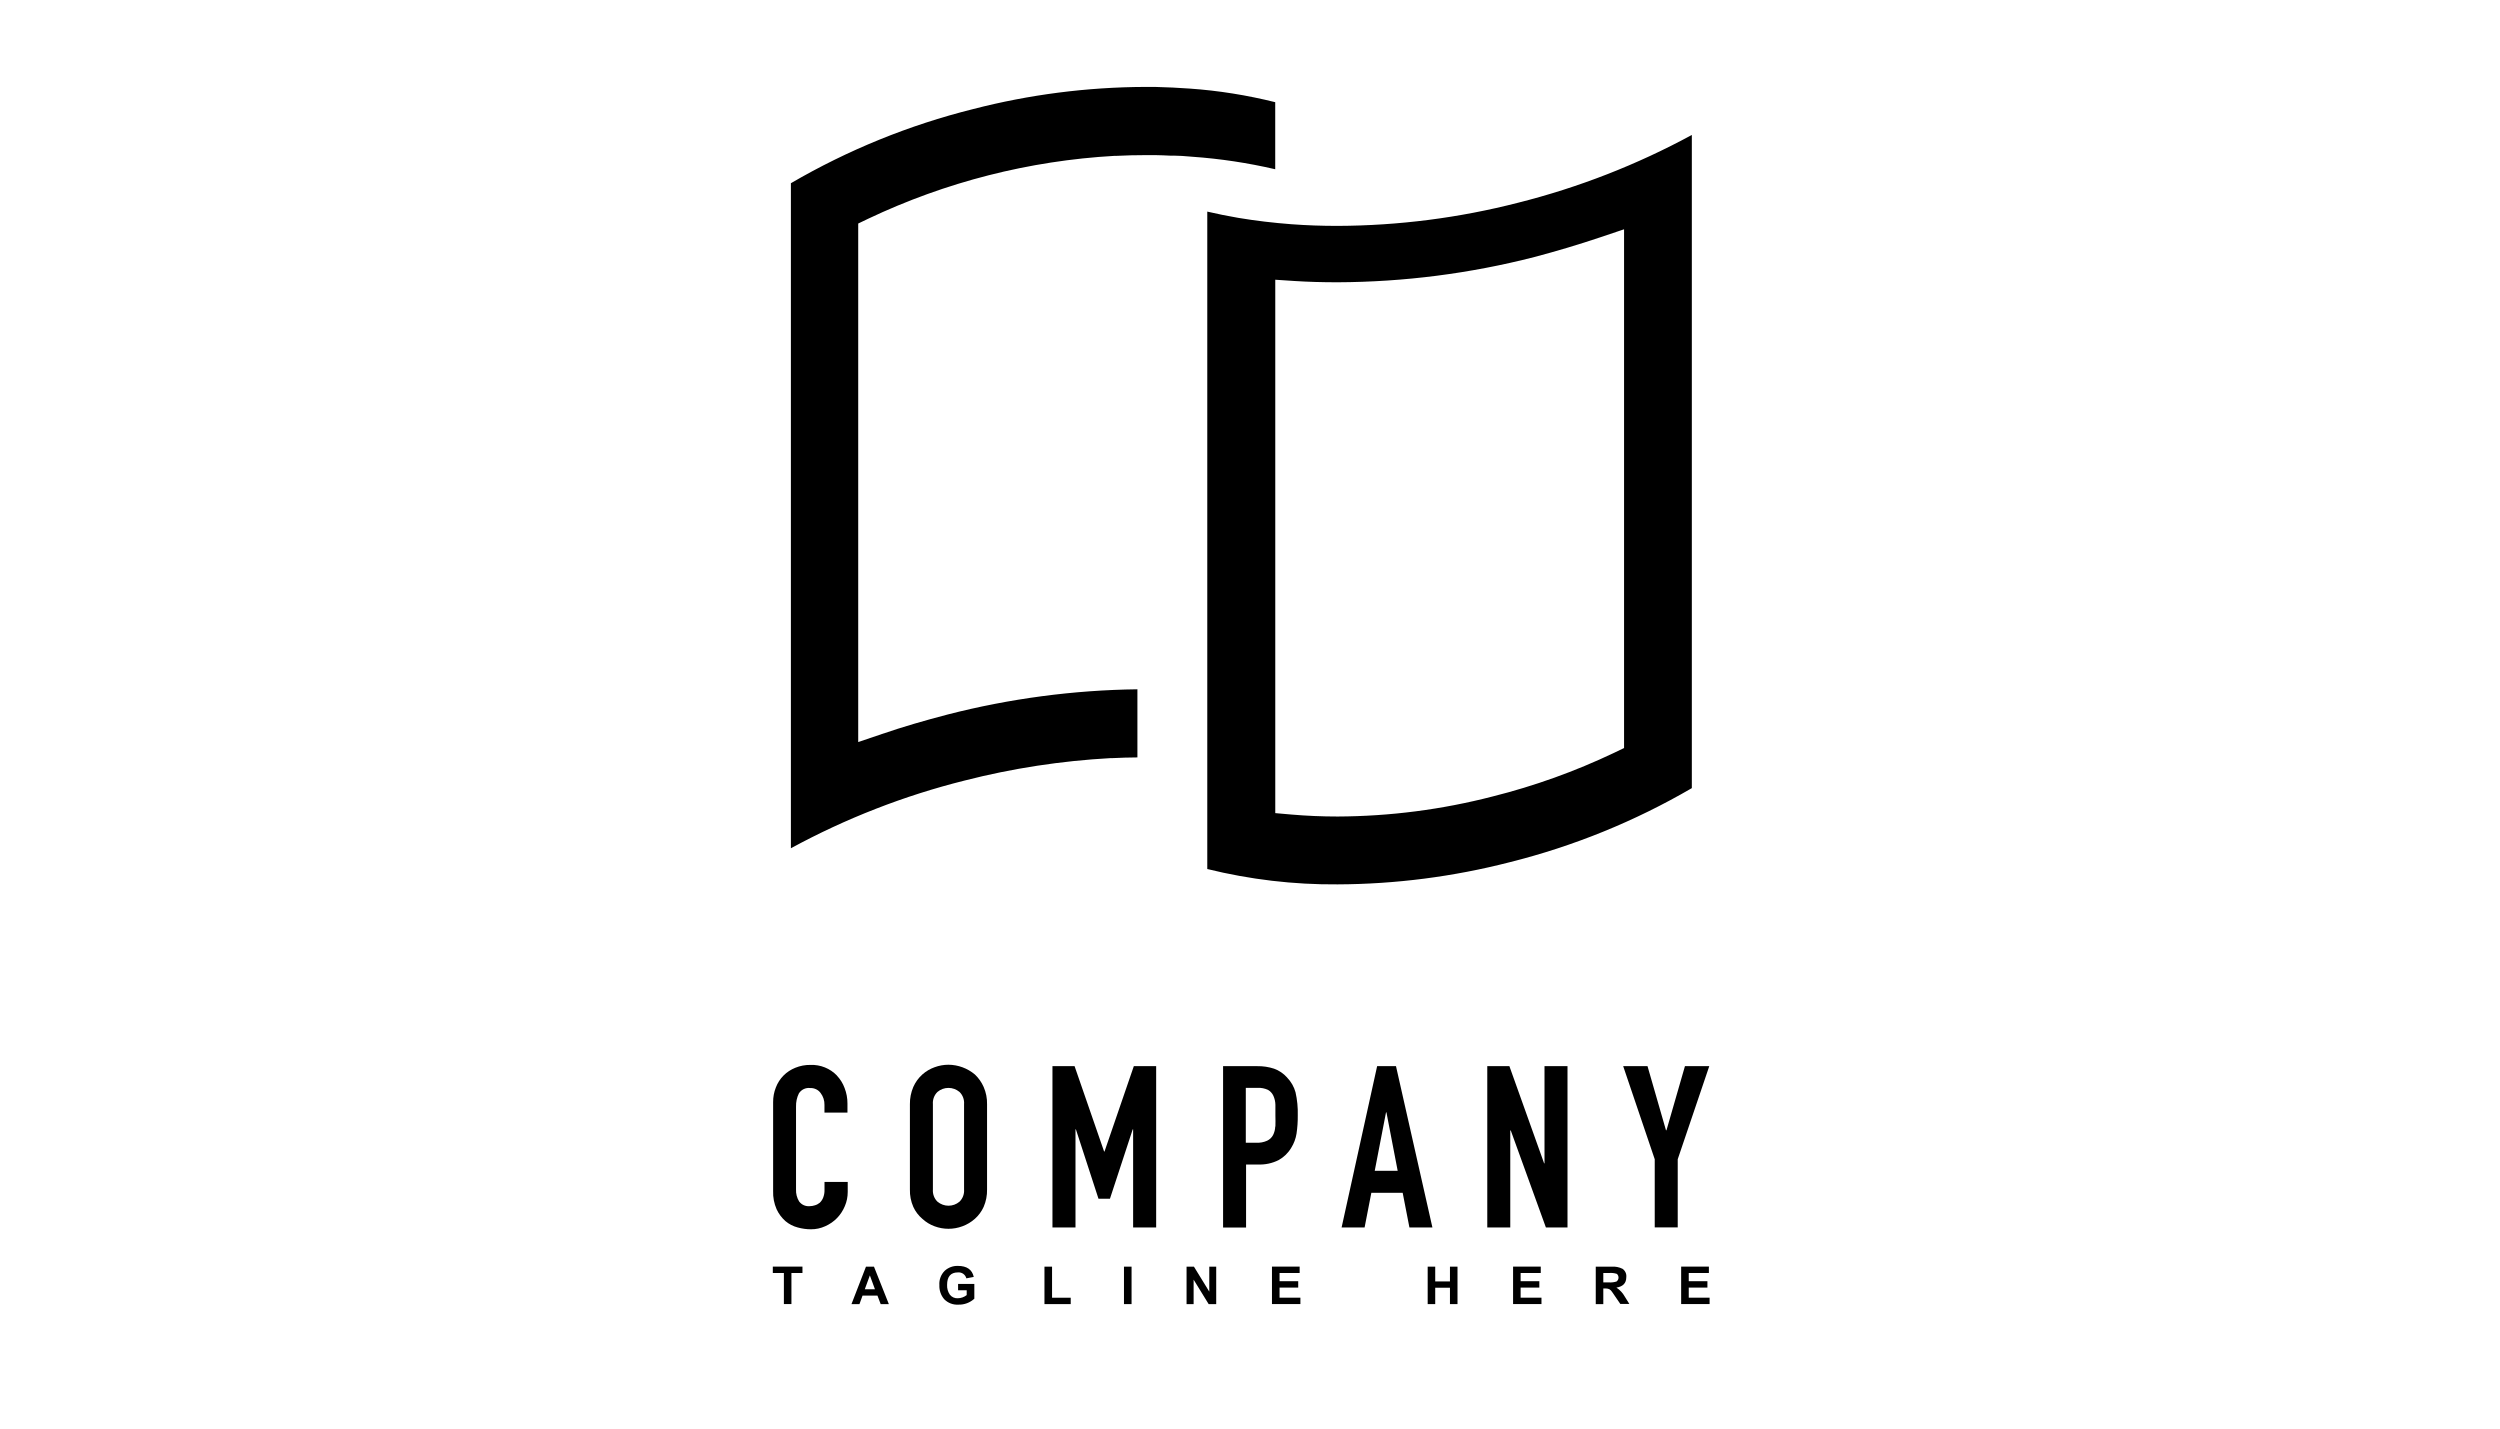
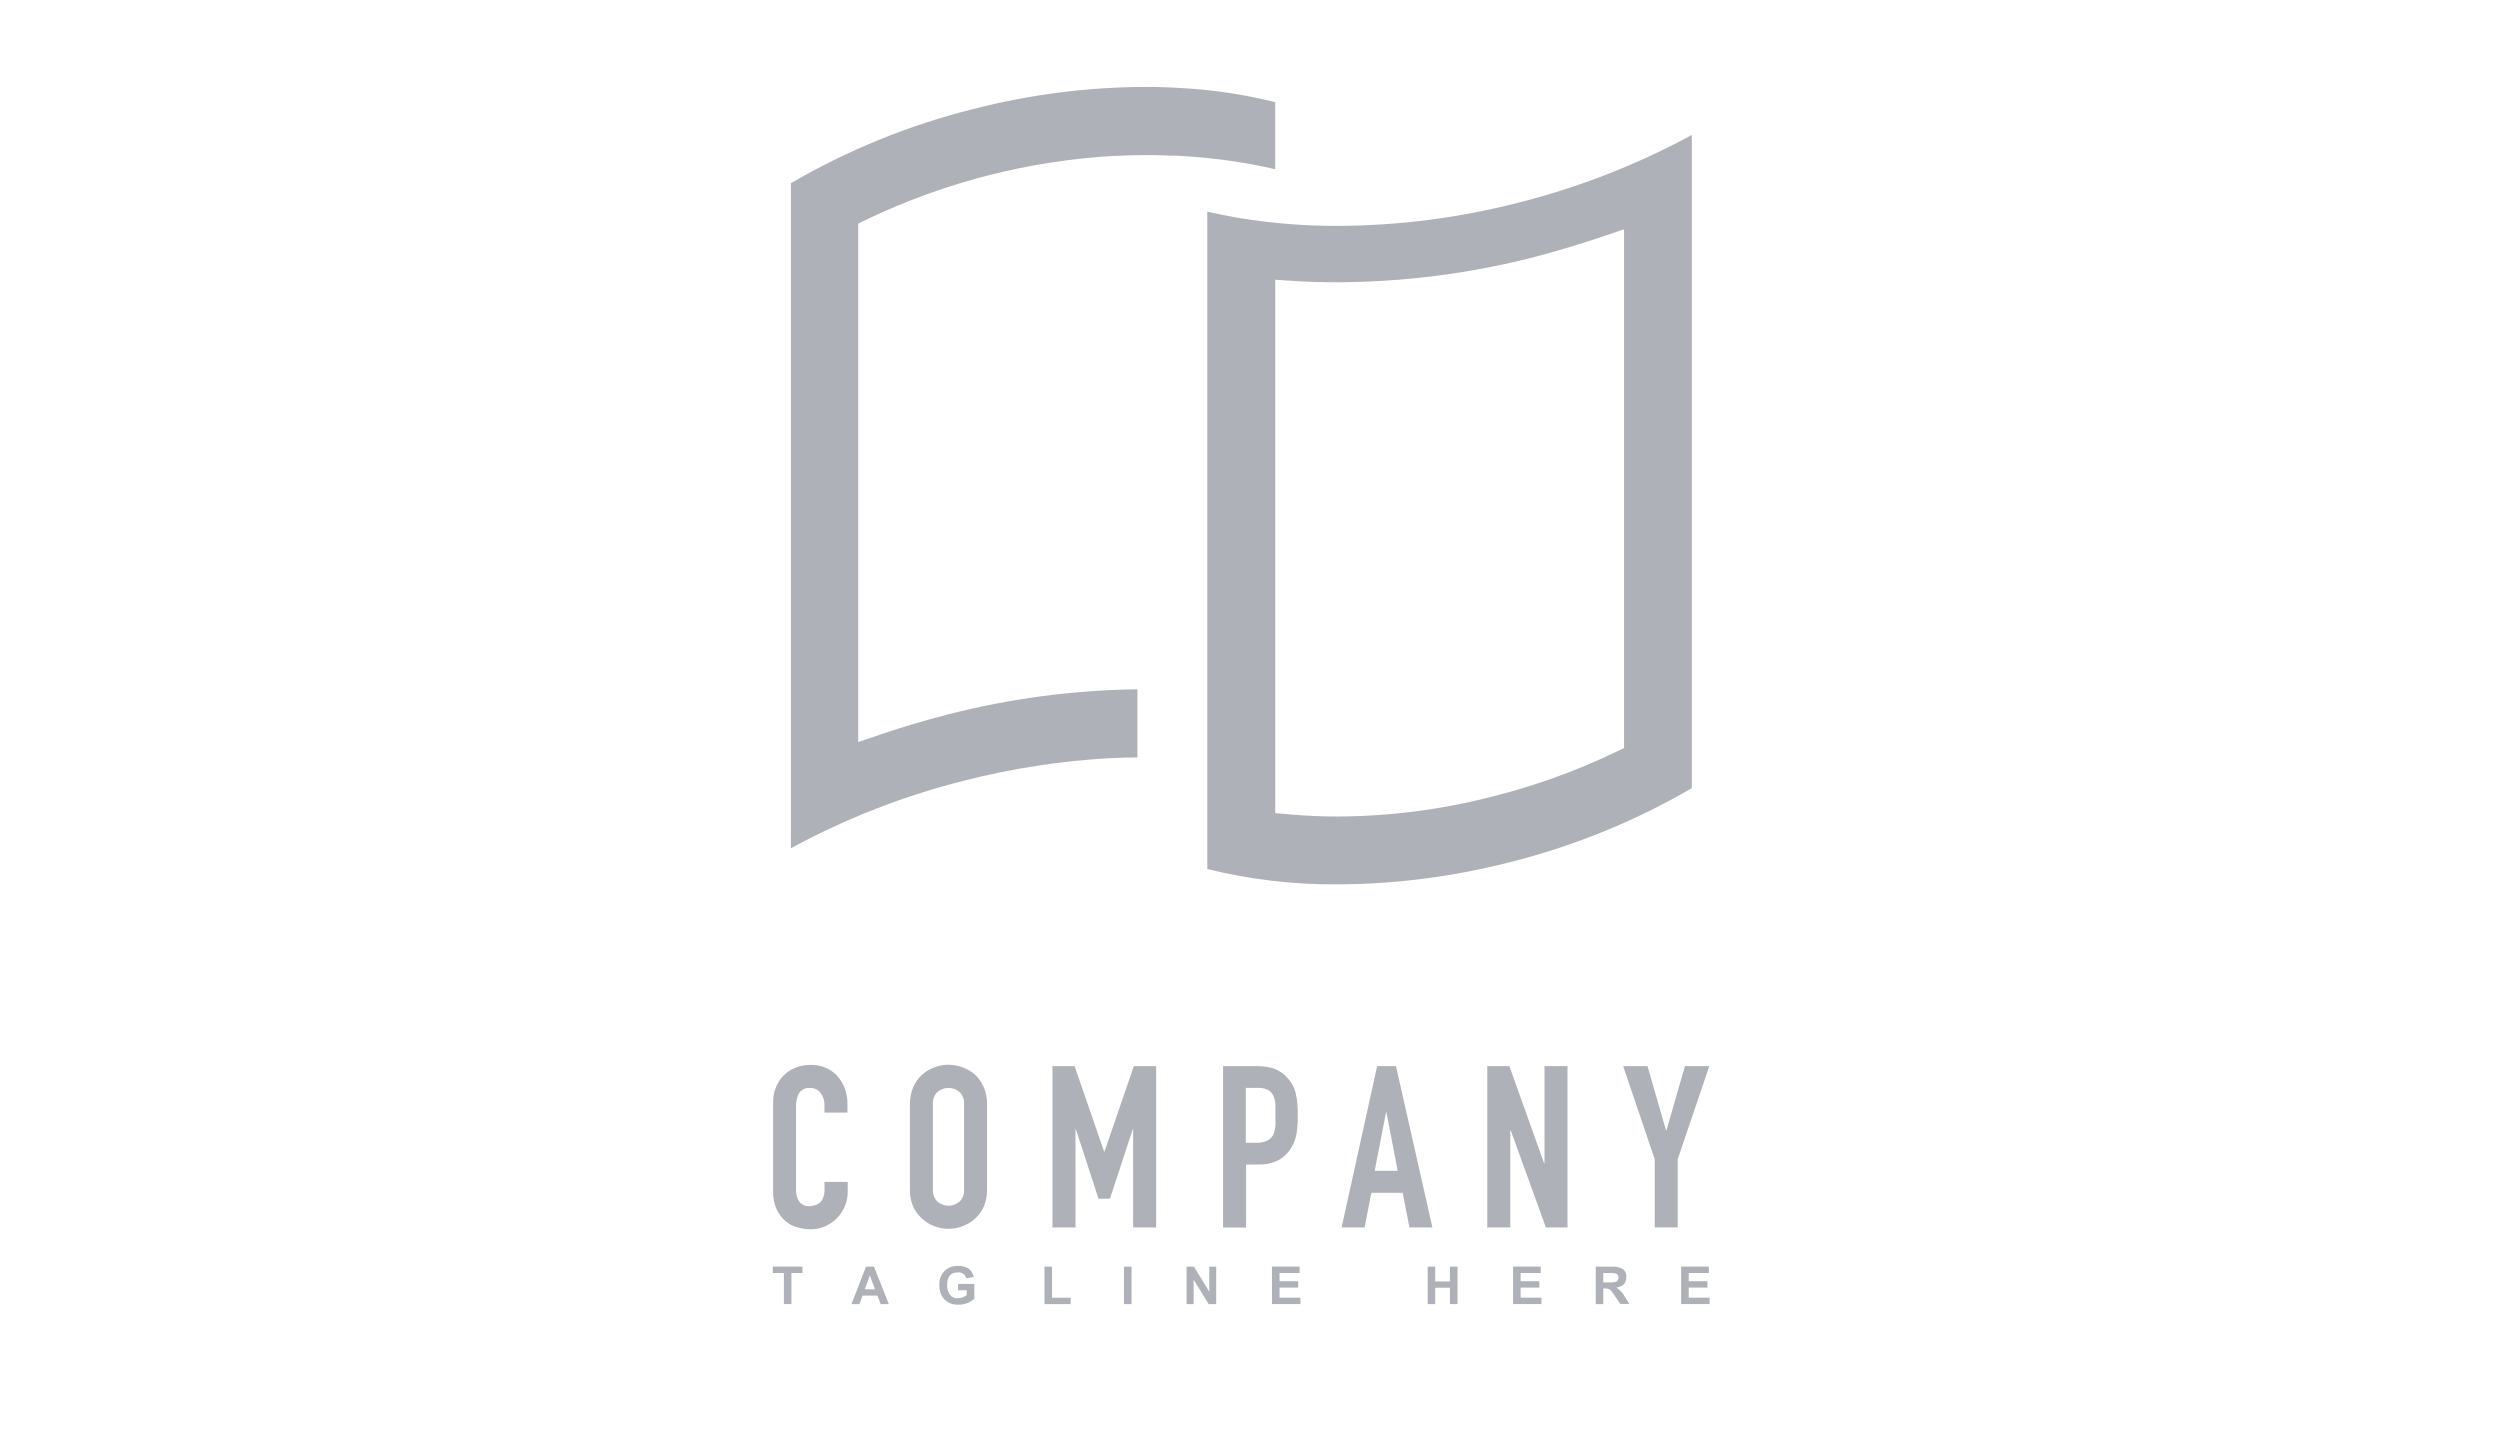
<svg xmlns="http://www.w3.org/2000/svg" version="1.1" width="56" height="32" viewBox="0 0 56 32">
-   <path d="M26.289 3.487h-0.072c-0.11-0.007-0.22-0.009-0.33-0.012v0h-0.239c-0.208 0-0.421 0.005-0.632 0.016-0.016-0.001-0.032-0.001-0.048 0-1.912 0.108-3.785 0.586-5.517 1.407l-0.227 0.109v11.615l0.531-0.18c0.466-0.16 0.962-0.304 1.476-0.438 1.388-0.356 2.814-0.546 4.247-0.564v1.526c-0.19 0.001-0.374 0.007-0.559 0.016h-0.044c-1.103 0.061-2.197 0.228-3.267 0.502-1.356 0.339-2.663 0.849-3.892 1.517v-14.897c1.276-0.744 2.651-1.304 4.083-1.661 1.258-0.325 2.55-0.491 3.849-0.496h0.224c0.268 0.007 0.53 0.019 0.775 0.037 0.647 0.045 1.288 0.148 1.918 0.305v1.502c-0.611-0.142-1.232-0.236-1.858-0.28-0.013-0.001-0.025-0.002-0.038-0.003-0.129-0.011-0.259-0.022-0.38-0.022zM28.933 5.023c0.333 0.025 0.678 0.037 1.027 0.037 1.365-0.005 2.724-0.179 4.046-0.519 1.355-0.341 2.662-0.851 3.891-1.518v14.631c-1.277 0.744-2.652 1.303-4.085 1.661-1.258 0.323-2.55 0.49-3.849 0.495-0.984 0.008-1.964-0.108-2.92-0.344v-14.726c0.226 0.052 0.458 0.1 0.694 0.14 0.387 0.065 0.796 0.113 1.194 0.143zM36.379 5.136l-0.531 0.179c-0.488 0.164-0.981 0.311-1.476 0.442-1.441 0.37-2.922 0.56-4.41 0.566-0.346 0-0.665-0.009-0.973-0.029l-0.423-0.028v11.948l0.364 0.032c0.337 0.029 0.685 0.044 1.035 0.044 1.172-0.005 2.338-0.156 3.473-0.45 0.934-0.234 1.843-0.561 2.714-0.975l0.227-0.109v-11.619z" />
-   <path d="M18.747 24.092c-0.076-0.079-0.168-0.141-0.27-0.182s-0.211-0.060-0.321-0.056c-0.117-0.002-0.233 0.020-0.341 0.064-0.099 0.040-0.19 0.099-0.265 0.175s-0.133 0.167-0.171 0.267c-0.042 0.105-0.062 0.217-0.061 0.329v1.99c-0.005 0.14 0.022 0.28 0.078 0.408 0.047 0.102 0.115 0.193 0.199 0.267 0.080 0.067 0.173 0.115 0.273 0.141 0.097 0.027 0.197 0.041 0.297 0.041 0.111 0.001 0.221-0.023 0.321-0.069 0.099-0.044 0.19-0.106 0.265-0.184 0.074-0.077 0.133-0.168 0.174-0.267 0.043-0.1 0.064-0.208 0.064-0.317v-0.223h-0.52v0.177c0.002 0.061-0.009 0.121-0.031 0.177-0.017 0.042-0.043 0.081-0.076 0.112-0.032 0.026-0.069 0.046-0.109 0.057-0.035 0.012-0.072 0.018-0.109 0.019-0.046 0.005-0.093-0.002-0.136-0.020s-0.080-0.049-0.108-0.086c-0.049-0.080-0.073-0.173-0.069-0.267v-1.856c-0.003-0.103 0.019-0.205 0.064-0.297 0.027-0.042 0.065-0.076 0.11-0.097s0.095-0.029 0.145-0.023c0.045-0.002 0.089 0.008 0.13 0.027s0.076 0.049 0.102 0.085c0.058 0.076 0.089 0.171 0.086 0.267v0.172h0.515v-0.203c0.001-0.119-0.021-0.237-0.064-0.348-0.038-0.104-0.098-0.2-0.174-0.28z" />
-   <path d="M21.838 24.069c-0.166-0.14-0.375-0.217-0.592-0.219-0.106 0-0.211 0.019-0.311 0.056-0.101 0.036-0.194 0.091-0.275 0.163-0.086 0.077-0.155 0.173-0.202 0.279-0.052 0.122-0.078 0.253-0.076 0.386v1.909c-0.004 0.134 0.022 0.268 0.076 0.391 0.047 0.103 0.116 0.194 0.202 0.267 0.080 0.074 0.173 0.131 0.275 0.168 0.099 0.037 0.205 0.056 0.311 0.056s0.211-0.019 0.311-0.056c0.104-0.038 0.199-0.095 0.281-0.168s0.15-0.165 0.196-0.267c0.053-0.123 0.079-0.257 0.076-0.391v-1.909c0.003-0.132-0.023-0.264-0.076-0.386-0.046-0.105-0.113-0.2-0.196-0.279zM21.595 26.643c0.004 0.051-0.003 0.102-0.021 0.15s-0.046 0.091-0.083 0.126c-0.069 0.058-0.155 0.089-0.245 0.089s-0.176-0.032-0.245-0.089c-0.037-0.035-0.065-0.078-0.083-0.126s-0.025-0.099-0.021-0.15v-1.909c-0.004-0.051 0.003-0.102 0.021-0.15s0.046-0.091 0.083-0.126c0.069-0.058 0.155-0.089 0.245-0.089s0.176 0.032 0.245 0.089c0.037 0.035 0.065 0.078 0.083 0.126s0.025 0.099 0.021 0.15v1.909z" />
-   <path d="M25.898 27.495v-3.614h-0.5l-0.657 1.913h-0.009l-0.662-1.913h-0.495v3.614h0.516v-2.198h0.009l0.506 1.554h0.257l0.51-1.554h0.009v2.198h0.516z" />
-   <path d="M28.83 24.135c-0.080-0.089-0.18-0.157-0.292-0.197-0.121-0.039-0.247-0.058-0.374-0.056h-0.767v3.614h0.515v-1.411h0.265c0.161 0.007 0.321-0.027 0.464-0.099 0.117-0.065 0.215-0.16 0.283-0.276 0.060-0.096 0.1-0.203 0.118-0.315 0.020-0.136 0.030-0.273 0.028-0.411 0.005-0.174-0.012-0.347-0.050-0.516-0.034-0.125-0.1-0.239-0.19-0.332zM28.565 25.237c-0.002 0.065-0.019 0.13-0.048 0.188-0.029 0.056-0.076 0.1-0.133 0.127-0.076 0.034-0.159 0.050-0.243 0.045h-0.235v-1.229h0.265c0.080-0.004 0.16 0.012 0.232 0.045 0.053 0.031 0.096 0.077 0.121 0.133 0.028 0.063 0.044 0.132 0.045 0.201 0 0.076 0 0.156 0 0.24s0.005 0.171 0 0.248h-0.005z" />
-   <path d="M31.27 23.881h-0.422l-0.796 3.614h0.515l0.151-0.776h0.702l0.151 0.776h0.515l-0.816-3.614zM30.794 26.226l0.253-1.31h0.009l0.252 1.31h-0.515z" />
-   <path d="M34.597 26.058h-0.009l-0.778-2.177h-0.495v3.614h0.515v-2.173h0.011l0.787 2.173h0.484v-3.614h-0.515v2.177z" />
-   <path d="M37.743 23.881l-0.414 1.437h-0.011l-0.414-1.437h-0.545l0.707 2.086v1.527h0.515v-1.527l0.707-2.086h-0.545z" />
-   <path d="M17.311 28.515h0.248v0.696h0.169v-0.696h0.247v-0.143h-0.664v0.143z" />
-   <path d="M19.398 28.373l-0.325 0.839h0.179l0.069-0.191h0.334l0.072 0.191h0.183l-0.333-0.839h-0.179zM19.371 28.88l0.114-0.311 0.114 0.311h-0.228z" />
-   <path d="M21.46 28.902h0.194v0.108c-0.057 0.045-0.127 0.070-0.199 0.071-0.034 0.002-0.068-0.004-0.099-0.018s-0.058-0.035-0.079-0.062c-0.044-0.064-0.066-0.141-0.062-0.219 0-0.187 0.081-0.28 0.242-0.28 0.042-0.004 0.085 0.007 0.119 0.031s0.060 0.061 0.070 0.102l0.166-0.032c-0.036-0.164-0.154-0.247-0.356-0.247-0.108-0.003-0.213 0.036-0.293 0.108-0.042 0.042-0.075 0.092-0.096 0.148s-0.029 0.115-0.025 0.175c-0.005 0.115 0.033 0.227 0.108 0.315 0.041 0.042 0.091 0.075 0.146 0.096s0.114 0.030 0.173 0.026c0.131 0.004 0.259-0.044 0.356-0.133v-0.331h-0.364v0.141z" />
-   <path d="M23.566 28.373h-0.17v0.839h0.588v-0.143h-0.418v-0.696z" />
-   <path d="M25.347 28.373h-0.17v0.839h0.17v-0.839z" />
-   <path d="M27.088 28.933l-0.344-0.56h-0.165v0.839h0.158v-0.548l0.337 0.548h0.169v-0.839h-0.155v0.56z" />
-   <path d="M28.662 28.842h0.418v-0.143h-0.418v-0.184h0.45v-0.143h-0.62v0.839h0.637v-0.143h-0.467v-0.227z" />
-   <path d="M32.479 28.704h-0.33v-0.331h-0.169v0.839h0.169v-0.367h0.33v0.367h0.169v-0.839h-0.169v0.331z" />
-   <path d="M34.062 28.842h0.419v-0.143h-0.419v-0.184h0.451v-0.143h-0.62v0.839h0.636v-0.143h-0.467v-0.227z" />
-   <path d="M36.209 28.842c0.146-0.023 0.22-0.1 0.22-0.233 0.004-0.036-0.001-0.072-0.016-0.105s-0.038-0.061-0.067-0.082c-0.076-0.038-0.161-0.055-0.245-0.049h-0.356v0.839h0.169v-0.351h0.033c0.036-0.002 0.072 0.004 0.105 0.019 0.025 0.015 0.045 0.036 0.060 0.061l0.183 0.267h0.202l-0.102-0.164c-0.045-0.081-0.109-0.15-0.186-0.201zM36.039 28.726h-0.125v-0.211h0.133c0.058-0.005 0.116 0.002 0.171 0.020 0.012 0.011 0.022 0.024 0.028 0.039s0.009 0.031 0.009 0.048c-0.001 0.016-0.005 0.032-0.013 0.047s-0.019 0.027-0.032 0.037c-0.055 0.017-0.113 0.024-0.171 0.020z" />
-   <path d="M37.828 28.842h0.418v-0.143h-0.418v-0.184h0.451v-0.143h-0.621v0.839h0.637v-0.143h-0.467v-0.227z" />
+   <path fill="#afb1b8" d="M26.289 3.487h-0.072c-0.11-0.007-0.22-0.009-0.33-0.012v0h-0.239c-0.208 0-0.421 0.005-0.632 0.016-0.016-0.001-0.032-0.001-0.048 0-1.912 0.108-3.785 0.586-5.517 1.407l-0.227 0.109v11.615l0.531-0.18c0.466-0.16 0.962-0.304 1.476-0.438 1.388-0.356 2.814-0.546 4.247-0.564v1.526c-0.19 0.001-0.374 0.007-0.559 0.016h-0.044c-1.103 0.061-2.197 0.228-3.267 0.502-1.356 0.339-2.663 0.849-3.892 1.517v-14.897c1.276-0.744 2.651-1.304 4.083-1.661 1.258-0.325 2.55-0.491 3.849-0.496h0.224c0.268 0.007 0.53 0.019 0.775 0.037 0.647 0.045 1.288 0.148 1.918 0.305v1.502c-0.611-0.142-1.232-0.236-1.858-0.28-0.013-0.001-0.025-0.002-0.038-0.003-0.129-0.011-0.259-0.022-0.38-0.022zM28.933 5.023c0.333 0.025 0.678 0.037 1.027 0.037 1.365-0.005 2.724-0.179 4.046-0.519 1.355-0.341 2.662-0.851 3.891-1.518v14.631c-1.277 0.744-2.652 1.303-4.085 1.661-1.258 0.323-2.55 0.49-3.849 0.495-0.984 0.008-1.964-0.108-2.92-0.344v-14.726c0.226 0.052 0.458 0.1 0.694 0.14 0.387 0.065 0.796 0.113 1.194 0.143zM36.379 5.136l-0.531 0.179c-0.488 0.164-0.981 0.311-1.476 0.442-1.441 0.37-2.922 0.56-4.41 0.566-0.346 0-0.665-0.009-0.973-0.029l-0.423-0.028v11.948l0.364 0.032c0.337 0.029 0.685 0.044 1.035 0.044 1.172-0.005 2.338-0.156 3.473-0.45 0.934-0.234 1.843-0.561 2.714-0.975l0.227-0.109v-11.619z" />
+   <path fill="#afb1b8" d="M18.747 24.092c-0.076-0.079-0.168-0.141-0.27-0.182s-0.211-0.060-0.321-0.056c-0.117-0.002-0.233 0.020-0.341 0.064-0.099 0.040-0.19 0.099-0.265 0.175s-0.133 0.167-0.171 0.267c-0.042 0.105-0.062 0.217-0.061 0.329v1.99c-0.005 0.14 0.022 0.28 0.078 0.408 0.047 0.102 0.115 0.193 0.199 0.267 0.080 0.067 0.173 0.115 0.273 0.141 0.097 0.027 0.197 0.041 0.297 0.041 0.111 0.001 0.221-0.023 0.321-0.069 0.099-0.044 0.19-0.106 0.265-0.184 0.074-0.077 0.133-0.168 0.174-0.267 0.043-0.1 0.064-0.208 0.064-0.317v-0.223h-0.52v0.177c0.002 0.061-0.009 0.121-0.031 0.177-0.017 0.042-0.043 0.081-0.076 0.112-0.032 0.026-0.069 0.046-0.109 0.057-0.035 0.012-0.072 0.018-0.109 0.019-0.046 0.005-0.093-0.002-0.136-0.020s-0.080-0.049-0.108-0.086c-0.049-0.080-0.073-0.173-0.069-0.267v-1.856c-0.003-0.103 0.019-0.205 0.064-0.297 0.027-0.042 0.065-0.076 0.11-0.097s0.095-0.029 0.145-0.023c0.045-0.002 0.089 0.008 0.13 0.027s0.076 0.049 0.102 0.085c0.058 0.076 0.089 0.171 0.086 0.267v0.172h0.515v-0.203c0.001-0.119-0.021-0.237-0.064-0.348-0.038-0.104-0.098-0.2-0.174-0.28z" />
+   <path fill="#afb1b8" d="M21.838 24.069c-0.166-0.14-0.375-0.217-0.592-0.219-0.106 0-0.211 0.019-0.311 0.056-0.101 0.036-0.194 0.091-0.275 0.163-0.086 0.077-0.155 0.173-0.202 0.279-0.052 0.122-0.078 0.253-0.076 0.386v1.909c-0.004 0.134 0.022 0.268 0.076 0.391 0.047 0.103 0.116 0.194 0.202 0.267 0.080 0.074 0.173 0.131 0.275 0.168 0.099 0.037 0.205 0.056 0.311 0.056s0.211-0.019 0.311-0.056c0.104-0.038 0.199-0.095 0.281-0.168s0.15-0.165 0.196-0.267c0.053-0.123 0.079-0.257 0.076-0.391v-1.909c0.003-0.132-0.023-0.264-0.076-0.386-0.046-0.105-0.113-0.2-0.196-0.279zM21.595 26.643c0.004 0.051-0.003 0.102-0.021 0.15s-0.046 0.091-0.083 0.126c-0.069 0.058-0.155 0.089-0.245 0.089s-0.176-0.032-0.245-0.089c-0.037-0.035-0.065-0.078-0.083-0.126s-0.025-0.099-0.021-0.15v-1.909c-0.004-0.051 0.003-0.102 0.021-0.15s0.046-0.091 0.083-0.126c0.069-0.058 0.155-0.089 0.245-0.089s0.176 0.032 0.245 0.089c0.037 0.035 0.065 0.078 0.083 0.126s0.025 0.099 0.021 0.15v1.909z" />
+   <path fill="#afb1b8" d="M25.898 27.495v-3.614h-0.5l-0.657 1.913h-0.009l-0.662-1.913h-0.495v3.614h0.516v-2.198h0.009l0.506 1.554h0.257l0.51-1.554h0.009v2.198h0.516z" />
+   <path fill="#afb1b8" d="M28.83 24.135c-0.080-0.089-0.18-0.157-0.292-0.197-0.121-0.039-0.247-0.058-0.374-0.056h-0.767v3.614h0.515v-1.411h0.265c0.161 0.007 0.321-0.027 0.464-0.099 0.117-0.065 0.215-0.16 0.283-0.276 0.060-0.096 0.1-0.203 0.118-0.315 0.020-0.136 0.030-0.273 0.028-0.411 0.005-0.174-0.012-0.347-0.050-0.516-0.034-0.125-0.1-0.239-0.19-0.332zM28.565 25.237c-0.002 0.065-0.019 0.13-0.048 0.188-0.029 0.056-0.076 0.1-0.133 0.127-0.076 0.034-0.159 0.050-0.243 0.045h-0.235v-1.229h0.265c0.080-0.004 0.16 0.012 0.232 0.045 0.053 0.031 0.096 0.077 0.121 0.133 0.028 0.063 0.044 0.132 0.045 0.201 0 0.076 0 0.156 0 0.24s0.005 0.171 0 0.248h-0.005z" />
+   <path fill="#afb1b8" d="M31.27 23.881h-0.422l-0.796 3.614h0.515l0.151-0.776h0.702l0.151 0.776h0.515l-0.816-3.614zM30.794 26.226l0.253-1.31h0.009l0.252 1.31h-0.515z" />
+   <path fill="#afb1b8" d="M34.597 26.058h-0.009l-0.778-2.177h-0.495v3.614h0.515v-2.173h0.011l0.787 2.173h0.484v-3.614h-0.515v2.177z" />
+   <path fill="#afb1b8" d="M37.743 23.881l-0.414 1.437h-0.011l-0.414-1.437h-0.545l0.707 2.086v1.527h0.515v-1.527l0.707-2.086h-0.545z" />
+   <path fill="#afb1b8" d="M17.311 28.515h0.248v0.696h0.169v-0.696h0.247v-0.143h-0.664v0.143z" />
+   <path fill="#afb1b8" d="M19.398 28.373l-0.325 0.839h0.179l0.069-0.191h0.334l0.072 0.191h0.183l-0.333-0.839h-0.179zM19.371 28.88l0.114-0.311 0.114 0.311h-0.228z" />
+   <path fill="#afb1b8" d="M21.46 28.902h0.194v0.108c-0.057 0.045-0.127 0.070-0.199 0.071-0.034 0.002-0.068-0.004-0.099-0.018s-0.058-0.035-0.079-0.062c-0.044-0.064-0.066-0.141-0.062-0.219 0-0.187 0.081-0.28 0.242-0.28 0.042-0.004 0.085 0.007 0.119 0.031s0.060 0.061 0.070 0.102l0.166-0.032c-0.036-0.164-0.154-0.247-0.356-0.247-0.108-0.003-0.213 0.036-0.293 0.108-0.042 0.042-0.075 0.092-0.096 0.148s-0.029 0.115-0.025 0.175c-0.005 0.115 0.033 0.227 0.108 0.315 0.041 0.042 0.091 0.075 0.146 0.096s0.114 0.030 0.173 0.026c0.131 0.004 0.259-0.044 0.356-0.133v-0.331h-0.364v0.141z" />
+   <path fill="#afb1b8" d="M23.566 28.373h-0.17v0.839h0.588v-0.143h-0.418v-0.696z" />
+   <path fill="#afb1b8" d="M25.347 28.373h-0.17v0.839h0.17v-0.839z" />
+   <path fill="#afb1b8" d="M27.088 28.933l-0.344-0.56h-0.165v0.839h0.158v-0.548l0.337 0.548h0.169v-0.839h-0.155v0.56z" />
+   <path fill="#afb1b8" d="M28.662 28.842h0.418v-0.143h-0.418v-0.184h0.45v-0.143h-0.62v0.839h0.637v-0.143h-0.467v-0.227z" />
+   <path fill="#afb1b8" d="M32.479 28.704h-0.33v-0.331h-0.169v0.839h0.169v-0.367h0.33v0.367h0.169v-0.839h-0.169v0.331z" />
+   <path fill="#afb1b8" d="M34.062 28.842h0.419v-0.143h-0.419v-0.184h0.451v-0.143h-0.62v0.839h0.636v-0.143h-0.467v-0.227z" />
+   <path fill="#afb1b8" d="M36.209 28.842c0.146-0.023 0.22-0.1 0.22-0.233 0.004-0.036-0.001-0.072-0.016-0.105s-0.038-0.061-0.067-0.082c-0.076-0.038-0.161-0.055-0.245-0.049h-0.356v0.839h0.169v-0.351h0.033c0.036-0.002 0.072 0.004 0.105 0.019 0.025 0.015 0.045 0.036 0.060 0.061l0.183 0.267h0.202l-0.102-0.164c-0.045-0.081-0.109-0.15-0.186-0.201zM36.039 28.726h-0.125v-0.211h0.133c0.058-0.005 0.116 0.002 0.171 0.020 0.012 0.011 0.022 0.024 0.028 0.039s0.009 0.031 0.009 0.048c-0.001 0.016-0.005 0.032-0.013 0.047s-0.019 0.027-0.032 0.037c-0.055 0.017-0.113 0.024-0.171 0.020z" />
+   <path fill="#afb1b8" d="M37.828 28.842h0.418v-0.143h-0.418v-0.184h0.451v-0.143h-0.621v0.839h0.637v-0.143h-0.467v-0.227z" />
</svg>
